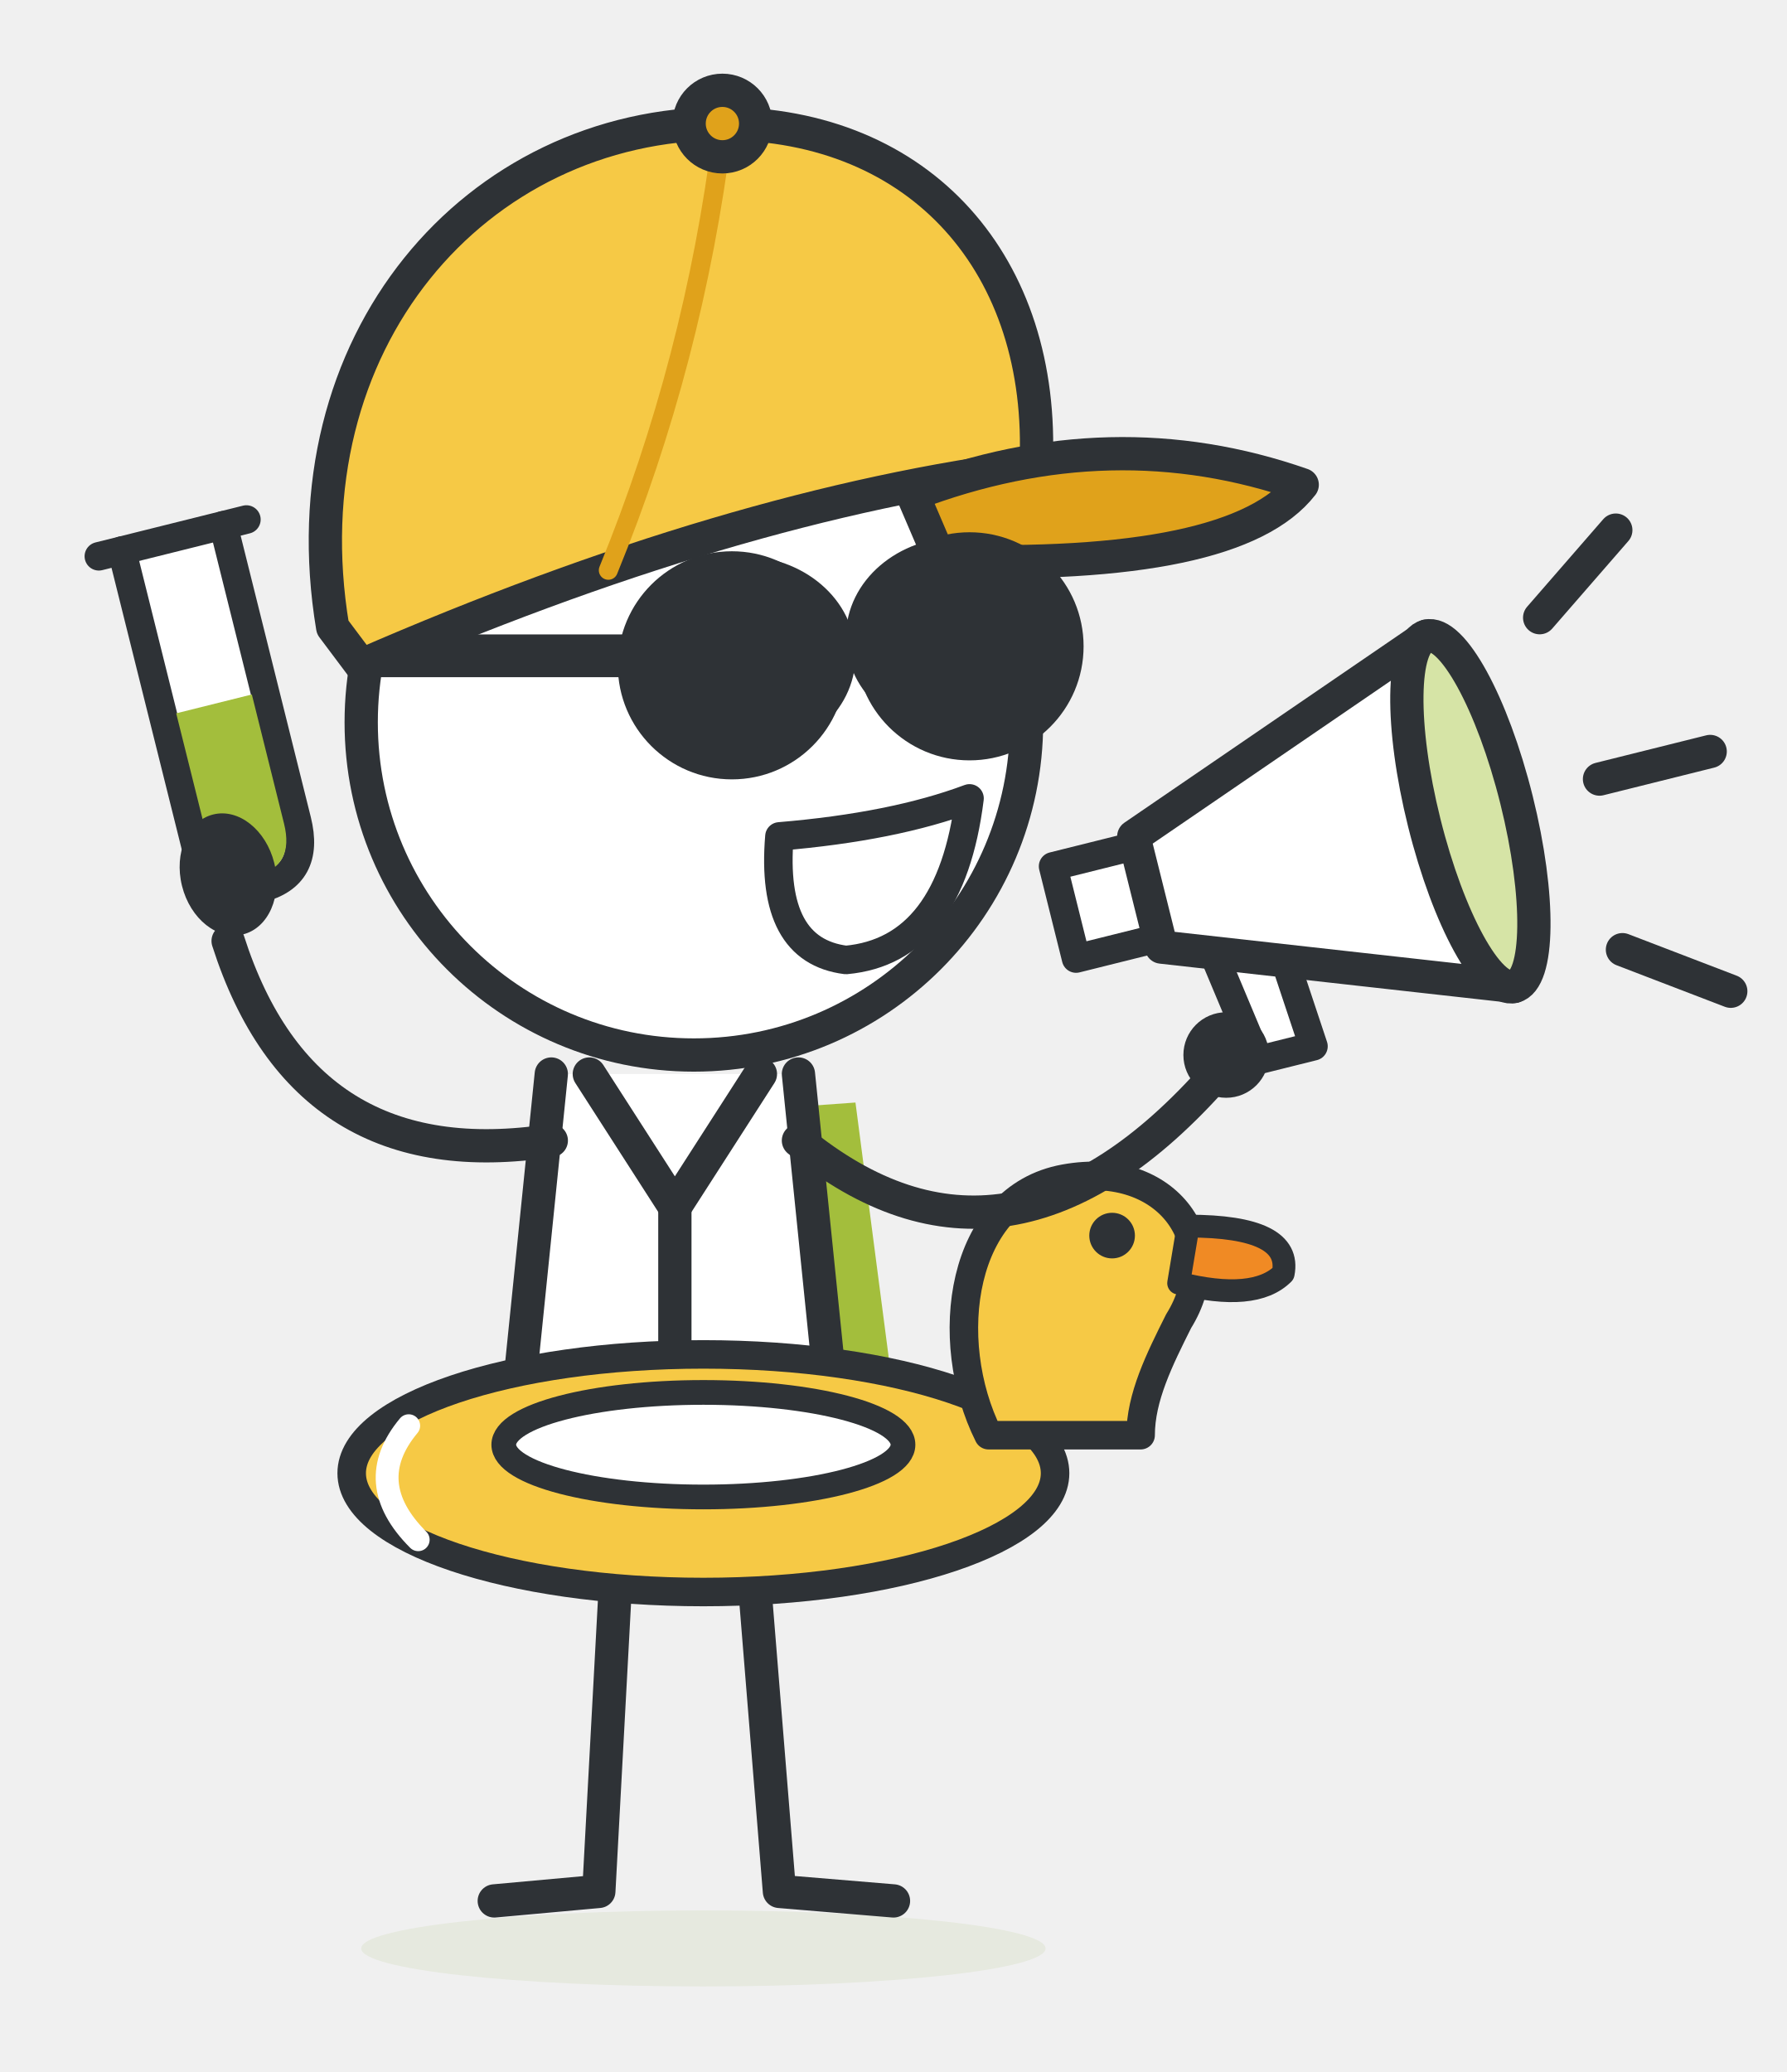
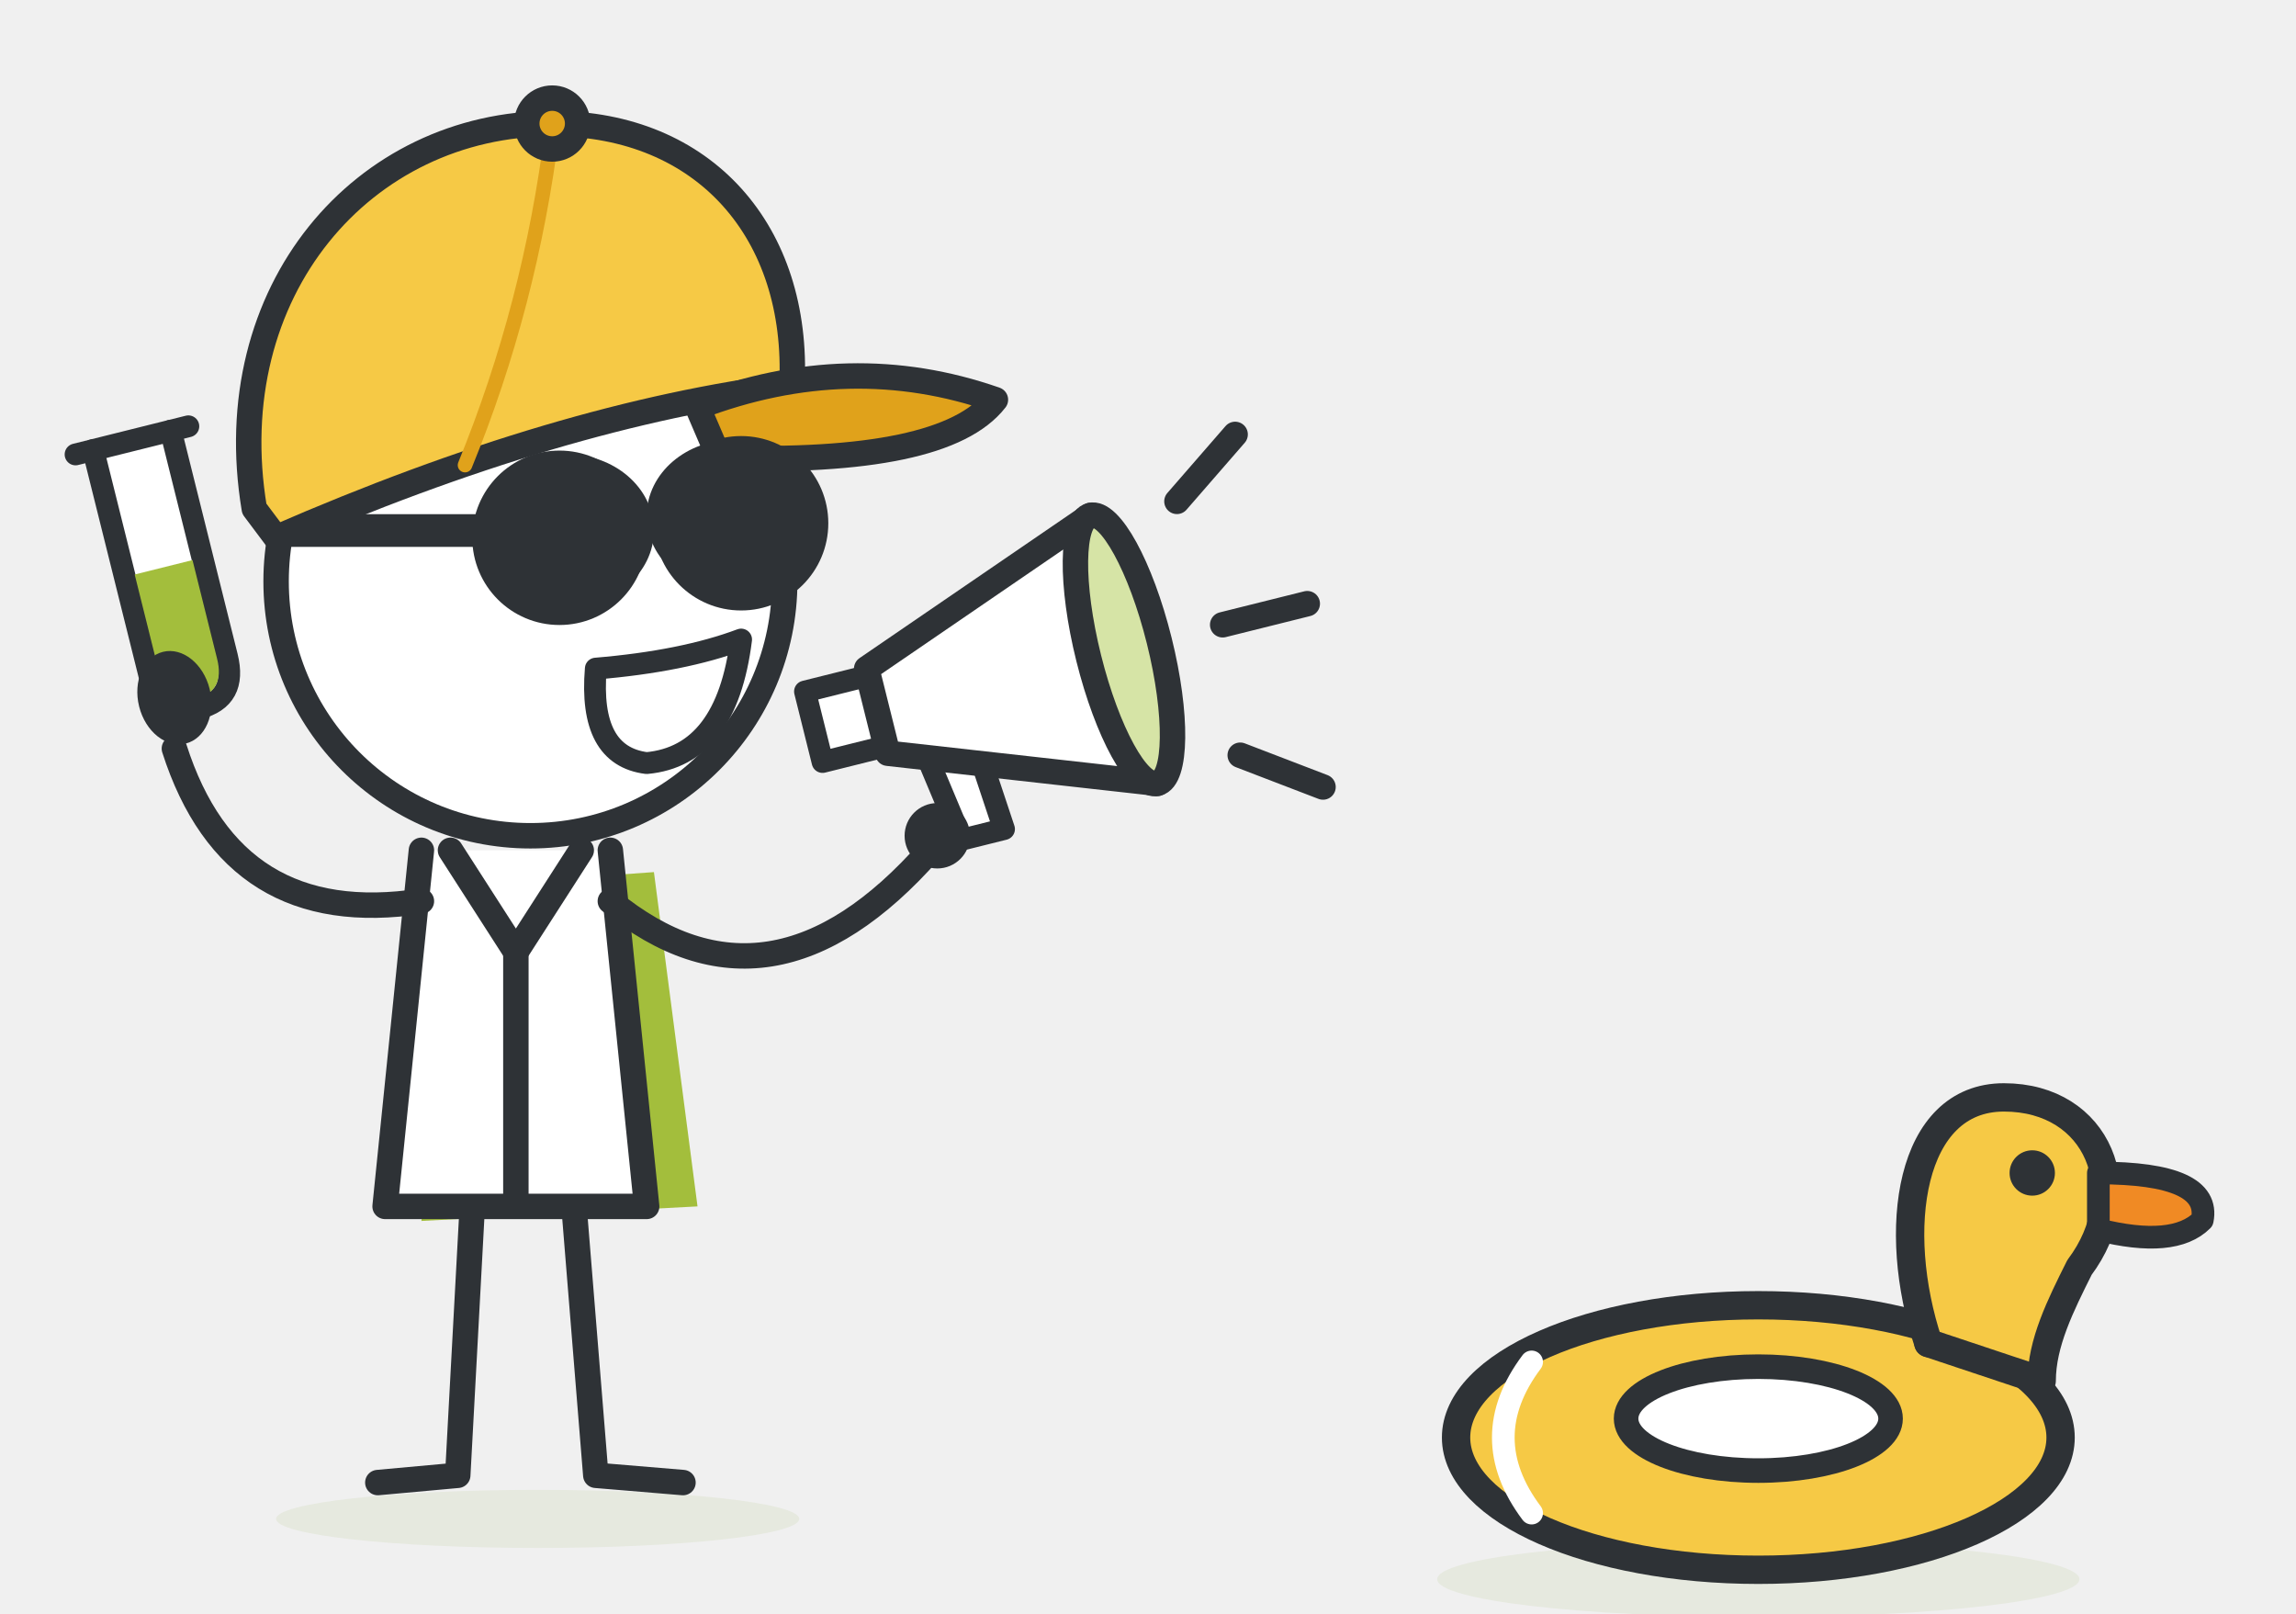
- <svg xmlns="http://www.w3.org/2000/svg" aria-hidden="true" focusable="false" viewBox="22 -4 188 218" fill="none" stroke="#2E3236" stroke-width="3.5" stroke-linecap="round" stroke-linejoin="round">
+ <svg xmlns="http://www.w3.org/2000/svg" aria-hidden="true" focusable="false" viewBox="22 -8 316 222" fill="none" stroke="#2E3236" stroke-width="3.5" stroke-linecap="round" stroke-linejoin="round">
  <ellipse cx="96" cy="201" rx="36" ry="4" fill="#E6E9DF" stroke="none" />
  <path d="M84 114 L112 112 L118 158 L80 160 Z" fill="#A3BE3C" stroke="none" />
  <path d="M87 158 L85 195 L74 196" />
  <path d="M101 158 L104 195 L116 196" />
  <path d="M80 109 L75 158 L111 158 L106 109" fill="#FFFFFF" />
  <path d="M84 109 L93 123 L102 109" />
  <path d="M93 123 L93 157" />
  <path d="M80 116 Q54 120 46 95" />
  <g transform="translate(-9 0) rotate(-14 54 72)">
    <path d="M48.5 52 L48.5 84 Q48.5 90 54 90 Q59.5 90 59.5 84 L59.5 52" fill="#FFFFFF" stroke-width="3" />
    <path d="M49.9 70 L58.1 70 L58.1 84 Q58.1 88.6 54 88.6 Q49.9 88.6 49.9 84 Z" fill="#A3BE3C" stroke="none" />
    <path d="M46 52 L62 52" stroke-width="3" />
  </g>
  <ellipse cx="46" cy="88" rx="5" ry="6.5" fill="#2E3236" stroke="none" transform="rotate(-14 46 88)" />
  <circle cx="95" cy="72" r="35" fill="#FFFFFF" />
  <path d="M60 64 L88 64" stroke-width="2.5" />
  <ellipse cx="100" cy="65" rx="10.5" ry="9" fill="#2E3236" stroke-width="3" />
  <ellipse cx="123" cy="63" rx="10.5" ry="9" fill="#2E3236" stroke-width="3" />
  <path d="M110 64 Q112 61.5 114 63" stroke-width="2.5" />
  <path d="M57 62 C52 32 72 9 98 9 C119 9 132 24 131 45 Q99 49 60 66 Z" fill="#F6C945" />
  <path d="M118 48 Q139 40 159 47 Q152 56 121 55 Z" fill="#E0A21B" />
  <path d="M98 10 Q95 34 86 56" stroke="#E0A21B" stroke-width="2" fill="none" />
  <circle cx="98" cy="9" r="3.5" fill="#E0A21B" />
-   <ellipse cx="96" cy="151" rx="37" ry="12.5" fill="#F6C945" stroke="#2E3236" stroke-width="3" />
-   <ellipse cx="96" cy="148" rx="21" ry="5.5" fill="#FFFFFF" stroke="#2E3236" stroke-width="2.6" />
-   <path d="M65 146 Q60 152 66 158" stroke="#FFFFFF" stroke-width="2.4" fill="none" />
-   <path d="M126 147 C121 137 123 122 134 120 C145 118 151 127 146 135 C144 139 142 143 142 147 Z" fill="#F6C945" stroke="#2E3236" stroke-width="3" />
-   <path d="M147 125 Q158 125 157 130 Q154 133 146 131 Z" fill="#F08A24" stroke="#2E3236" stroke-width="2.4" />
-   <circle cx="139" cy="126" r="2.4" fill="#2E3236" stroke="none" />
  <path d="M60 66 L88 66" stroke-width="2.5" />
  <circle cx="99" cy="66" r="10.5" fill="#2E3236" stroke-width="3" />
  <circle cx="124" cy="64" r="10.5" fill="#2E3236" stroke-width="3" />
  <path d="M109.5 65 Q111.5 62.5 113.5 64.5" stroke-width="2.5" />
  <circle cx="101" cy="67" r="2.6" fill="#2E3236" stroke="none" />
  <circle cx="125" cy="65" r="2.6" fill="#2E3236" stroke="none" />
  <path d="M104 84 Q116 83 124 80 Q122 96 111 97 Q103 96 104 84 Z" fill="#FFFFFF" stroke-width="3" />
  <g transform="translate(134 92) rotate(-14)">
    <path d="M14 7 L16 20 L22 20 L21 7" fill="#FFFFFF" stroke-width="3" />
    <path d="M0 -5 L9 -5 L9 5 L0 5 Z" fill="#FFFFFF" stroke-width="3" />
    <path d="M9 -6 L44 -19 L44 19 L9 6 Z" fill="#FFFFFF" />
    <ellipse cx="44" cy="0" rx="5" ry="19" fill="#D6E4A6" />
    <g class="ondes">
      <path d="M56 -18 L66 -25" />
      <path d="M58 0 L70 0" />
      <path d="M56 18 L66 25" />
    </g>
  </g>
  <path d="M106 116 Q128 134 150 109" />
  <circle cx="151" cy="107" r="4.5" fill="#2E3236" stroke="none" />
+   <g class="bouee" transform="translate(264 208) scale(1.3) translate(-264 -208)">
+     <ellipse cx="264" cy="209" rx="34" ry="4" fill="#E6E9DF" stroke="none" />
+     <ellipse cx="264" cy="194" rx="32" ry="14" fill="#F6C945" stroke="#2E3236" stroke-width="3" />
+     <ellipse cx="264" cy="192" rx="14" ry="5.5" fill="#FFFFFF" stroke="#2E3236" stroke-width="2.6" />
+     <path d="M240 186 Q234 194 240 202" stroke="#FFFFFF" stroke-width="2.4" fill="none" />
+     <path d="M282 184 C280 172 284 164 290 162" stroke="#2E3236" stroke-width="3" fill="none" />
+     <path d="M282 184 C278 172 280 158 290 158 C300 158 304 168 298 176 C296 180 294 184 294 188 Z" fill="#F6C945" stroke="#2E3236" stroke-width="3" />
+     <path d="M300 166 Q312 166 311 171 Q308 174 300 172 Z" fill="#F08A24" stroke="#2E3236" stroke-width="2.4" />
+     <circle cx="293" cy="166" r="2.4" fill="#2E3236" stroke="none" />
+   </g>
</svg>
